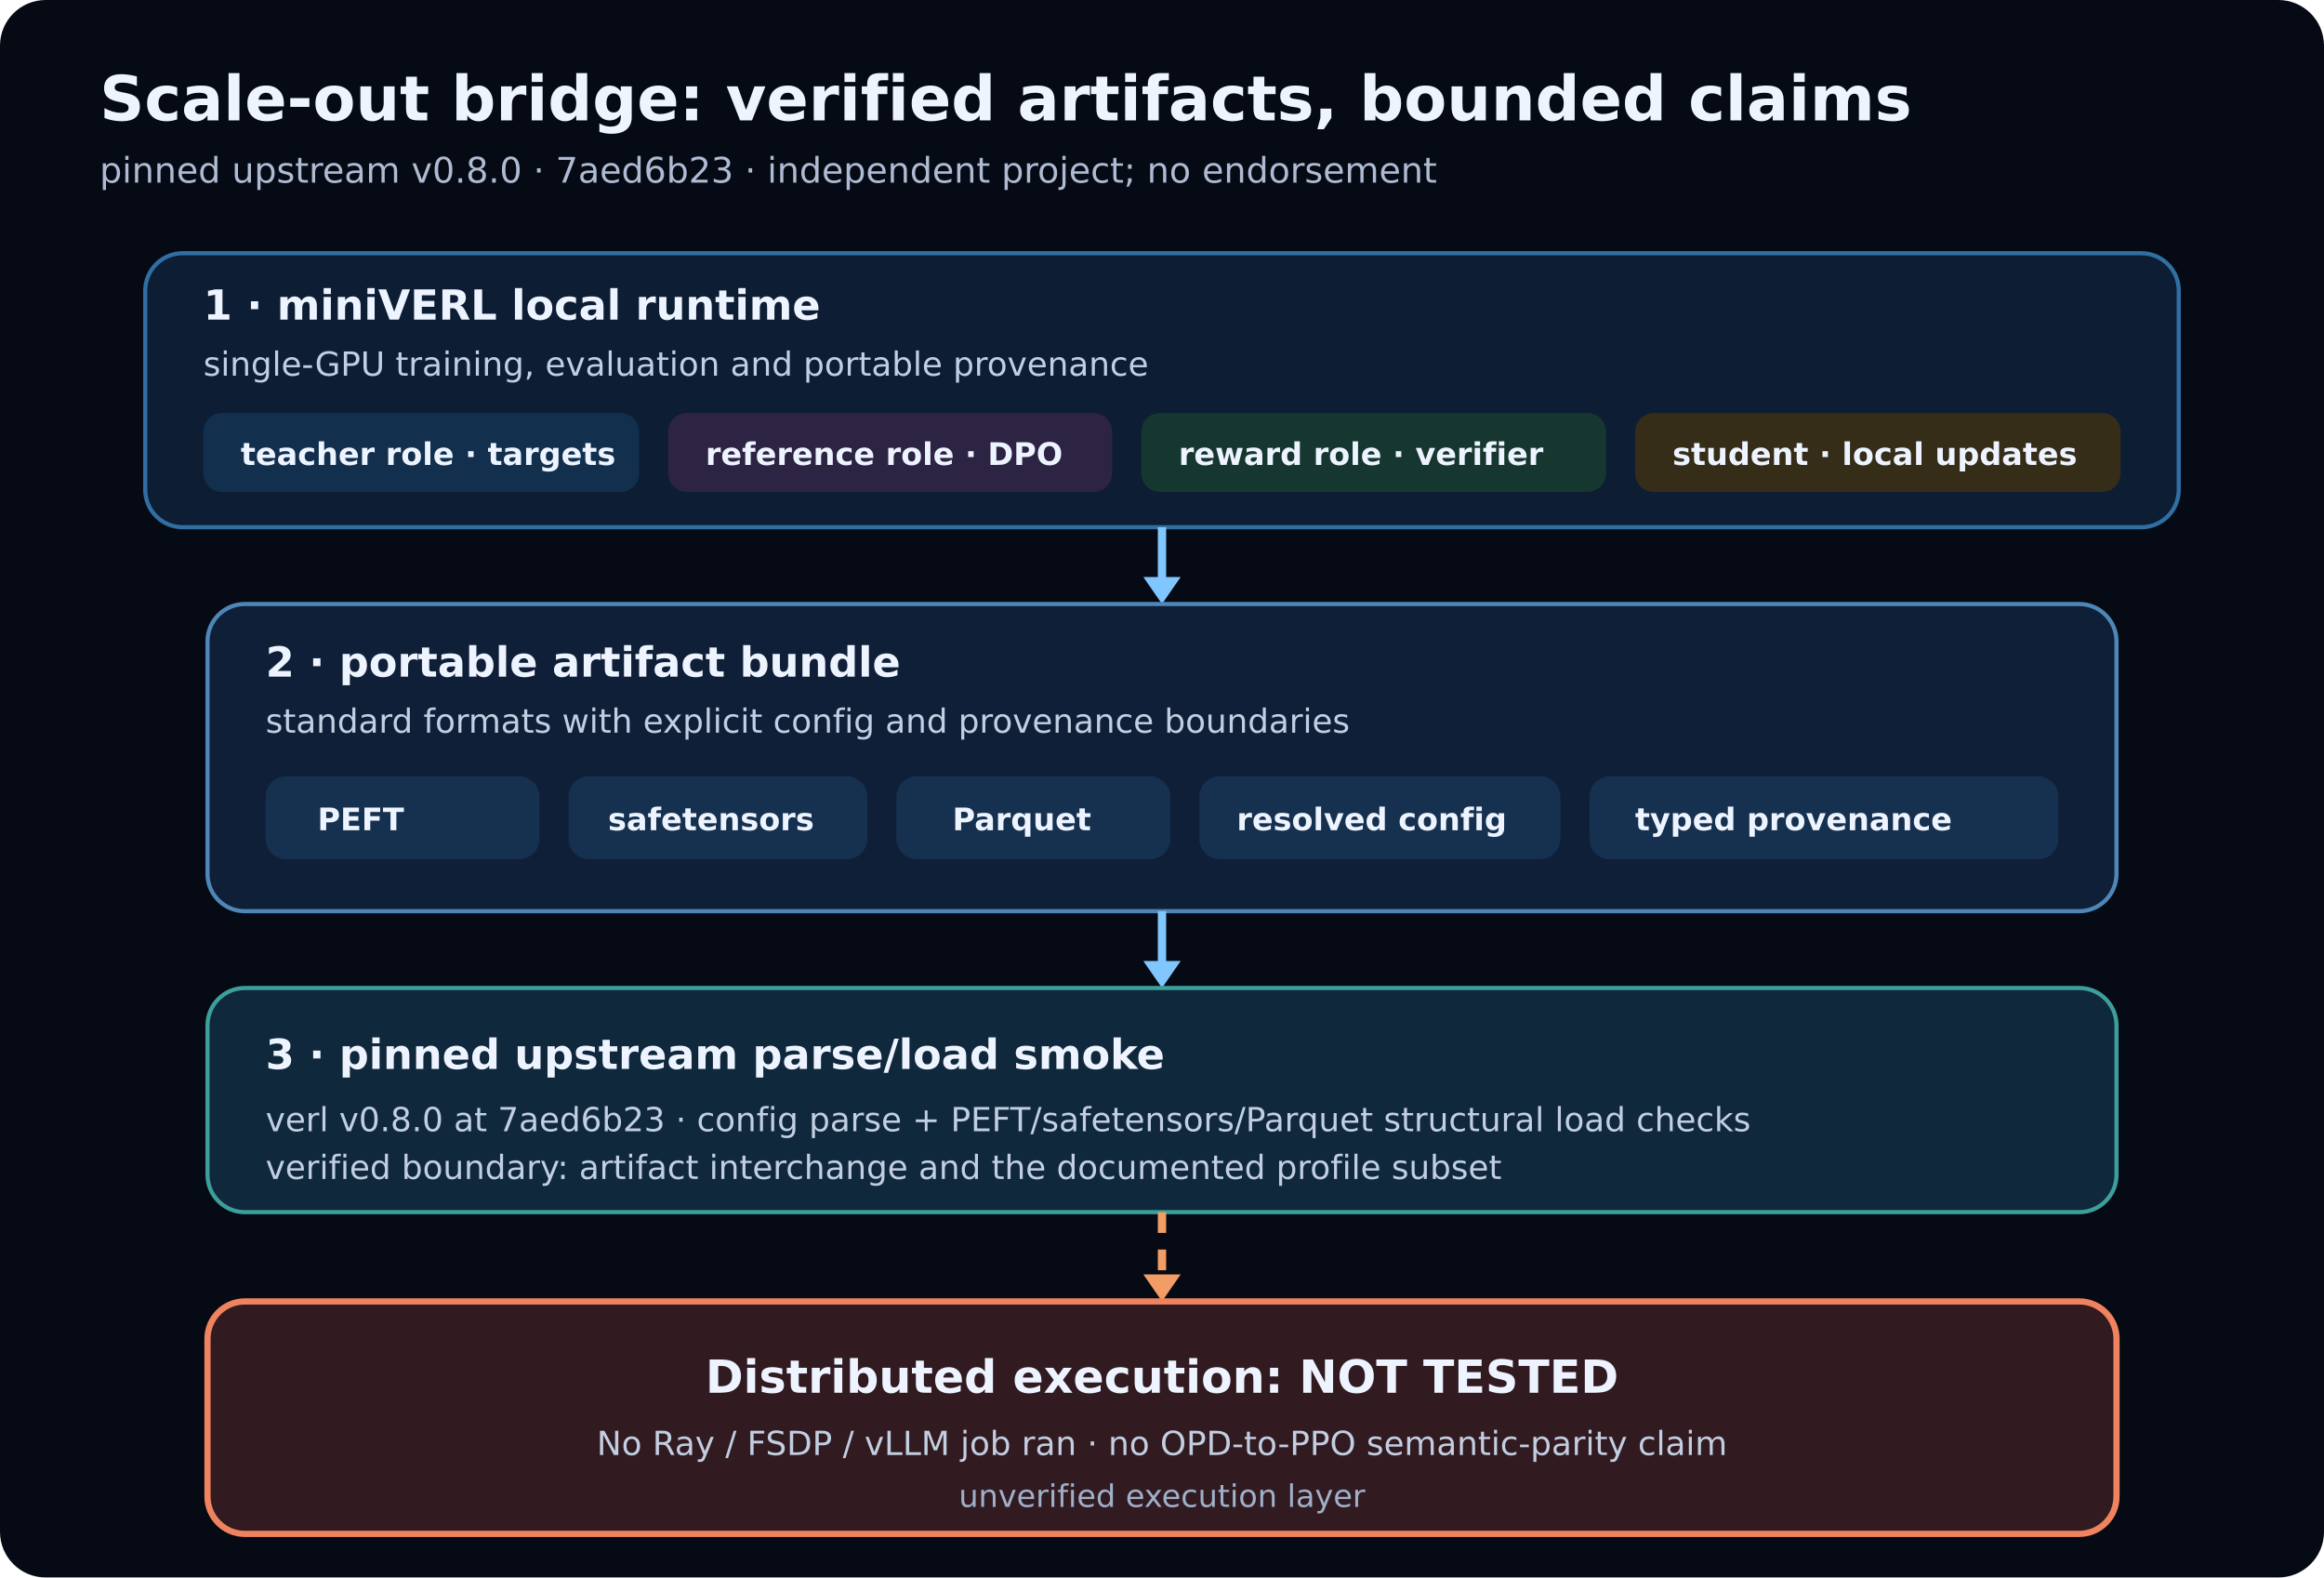
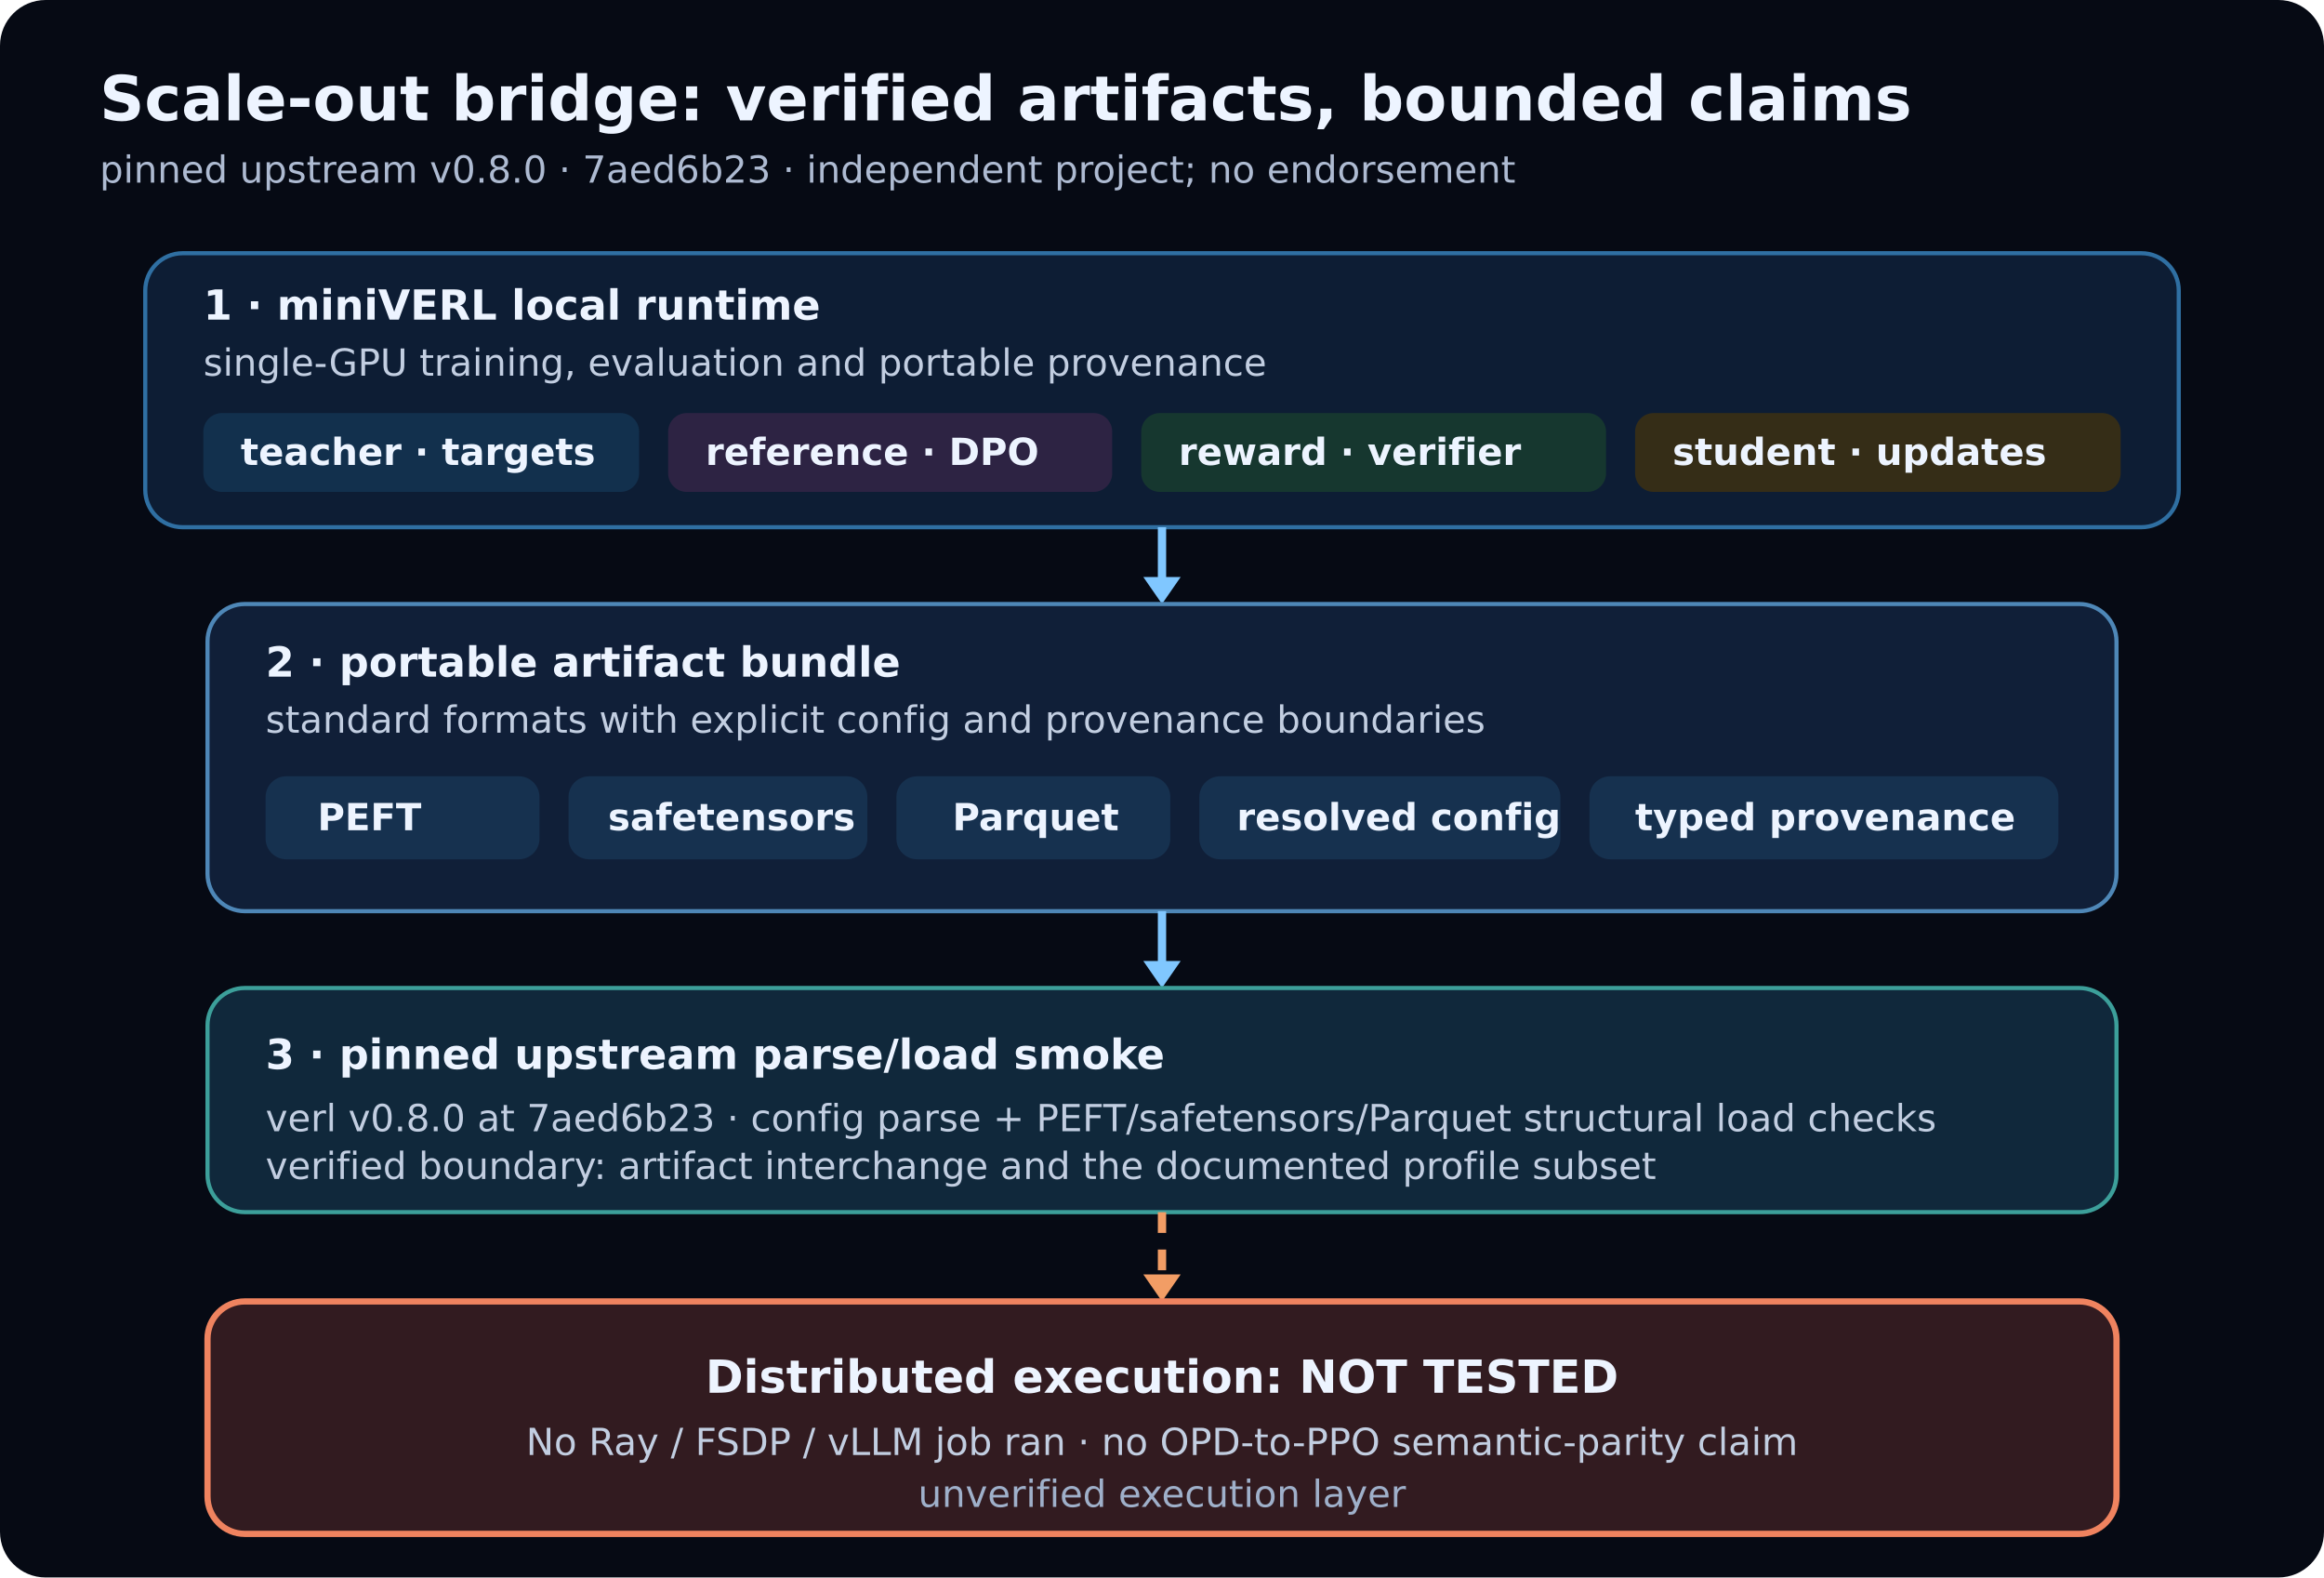
<svg xmlns="http://www.w3.org/2000/svg" width="1120" height="760" viewBox="0 0 1120 760" role="img" aria-labelledby="title desc">
  <rect width="1120" height="760" rx="22" fill="#060a14" />
-   <style>text{font-family:'DejaVu Sans','Segoe UI',sans-serif;fill:#edf4ff}.title{font-size:30px;font-weight:760}.sub{font-size:17px;fill:#aebbd2}.layer{font-size:20px;font-weight:760}.body{font-size:16px;fill:#c2cee1}.role{font-size:15px;font-weight:700}.status{font-size:22px;font-weight:800}.foot{font-size:15px;fill:#9fb0ca}</style>
+   <style>text{font-family:'DejaVu Sans','Segoe UI',sans-serif;fill:#edf4ff}.title{font-size:30px;font-weight:760}.sub{font-size:17px;fill:#aebbd2}.layer{font-size:20px;font-weight:760}.body{font-size:16px;fill:#c2cee1}.role{font-size:15px;font-weight:700}.status{font-size:22px;font-weight:800}.foot{font-size:15px;fill:#9fb0ca}.sub,.body,.role,.foot{font-size:18px}</style>
  <text class="title" data-role="diagram-label" x="48" y="58">Scale-out bridge: verified artifacts, bounded claims</text>
  <text class="sub" data-role="diagram-label" x="48" y="88">pinned upstream v0.8.0 · 7aed6b23 · independent project; no endorsement</text>
  <rect x="70" y="122" width="980" height="132" rx="18" fill="#0d1d34" stroke="#2f6fa2" stroke-width="2" />
  <text class="layer" data-role="diagram-label" x="98" y="154">1 · miniVERL local runtime</text>
  <text class="body" data-role="diagram-label" x="98" y="181">single-GPU training, evaluation and portable provenance</text>
  <rect x="98" y="199" width="210" height="38" rx="9" fill="#12304d" />
-   <text class="role" data-role="diagram-label" x="116" y="224">teacher role · targets</text>
+   <text class="role" data-role="diagram-label" x="116" y="224">teacher · targets</text>
  <rect x="322" y="199" width="214" height="38" rx="9" fill="#2d2343" />
-   <text class="role" data-role="diagram-label" x="340" y="224">reference role · DPO</text>
+   <text class="role" data-role="diagram-label" x="340" y="224">reference · DPO</text>
  <rect x="550" y="199" width="224" height="38" rx="9" fill="#16372f" />
-   <text class="role" data-role="diagram-label" x="568" y="224">reward role · verifier</text>
+   <text class="role" data-role="diagram-label" x="568" y="224">reward · verifier</text>
  <rect x="788" y="199" width="234" height="38" rx="9" fill="#352d17" />
-   <text class="role" data-role="diagram-label" x="806" y="224">student · local updates</text>
+   <text class="role" data-role="diagram-label" x="806" y="224">student · updates</text>
  <line x1="560" y1="254" x2="560" y2="285" stroke="#80c7ff" stroke-width="4" />
  <polygon points="551,278 569,278 560,291" fill="#80c7ff" />
  <rect x="100" y="291" width="920" height="148" rx="18" fill="#101f38" stroke="#4e87b7" stroke-width="2" />
  <text class="layer" data-role="diagram-label" x="128" y="326">2 · portable artifact bundle</text>
  <text class="body" data-role="diagram-label" x="128" y="353">standard formats with explicit config and provenance boundaries</text>
  <rect x="128" y="374" width="132" height="40" rx="10" fill="#16314f" />
  <text class="role" data-role="diagram-label" x="153" y="400">PEFT</text>
  <rect x="274" y="374" width="144" height="40" rx="10" fill="#16314f" />
  <text class="role" data-role="diagram-label" x="293" y="400">safetensors</text>
  <rect x="432" y="374" width="132" height="40" rx="10" fill="#16314f" />
  <text class="role" data-role="diagram-label" x="459" y="400">Parquet</text>
  <rect x="578" y="374" width="174" height="40" rx="10" fill="#16314f" />
  <text class="role" data-role="diagram-label" x="596" y="400">resolved config</text>
  <rect x="766" y="374" width="226" height="40" rx="10" fill="#16314f" />
  <text class="role" data-role="diagram-label" x="788" y="400">typed provenance</text>
  <line x1="560" y1="439" x2="560" y2="470" stroke="#80c7ff" stroke-width="4" />
  <polygon points="551,463 569,463 560,476" fill="#80c7ff" />
  <rect x="100" y="476" width="920" height="108" rx="18" fill="#10283b" stroke="#3c9f9a" stroke-width="2" />
  <text class="layer" data-role="diagram-label" x="128" y="515">3 · pinned upstream parse/load smoke</text>
  <text class="body" data-role="diagram-label" x="128" y="545">verl v0.8.0 at 7aed6b23 · config parse + PEFT/safetensors/Parquet structural load checks</text>
  <text class="body" data-role="diagram-label" x="128" y="568">verified boundary: artifact interchange and the documented profile subset</text>
  <line x1="560" y1="584" x2="560" y2="621" stroke="#f29d65" stroke-width="4" stroke-dasharray="10 8" />
  <polygon points="551,614 569,614 560,627" fill="#f29d65" />
  <rect x="100" y="627" width="920" height="112" rx="18" fill="#321b20" stroke="#ef835f" stroke-width="3" />
  <text class="status" data-role="diagram-label" x="560" y="671" text-anchor="middle">Distributed execution: NOT TESTED</text>
  <text class="body" data-role="diagram-label" x="560" y="701" text-anchor="middle">No Ray / FSDP / vLLM job ran · no OPD-to-PPO semantic-parity claim</text>
  <text class="foot" data-role="diagram-label" x="560" y="726" text-anchor="middle">unverified execution layer</text>
</svg>
